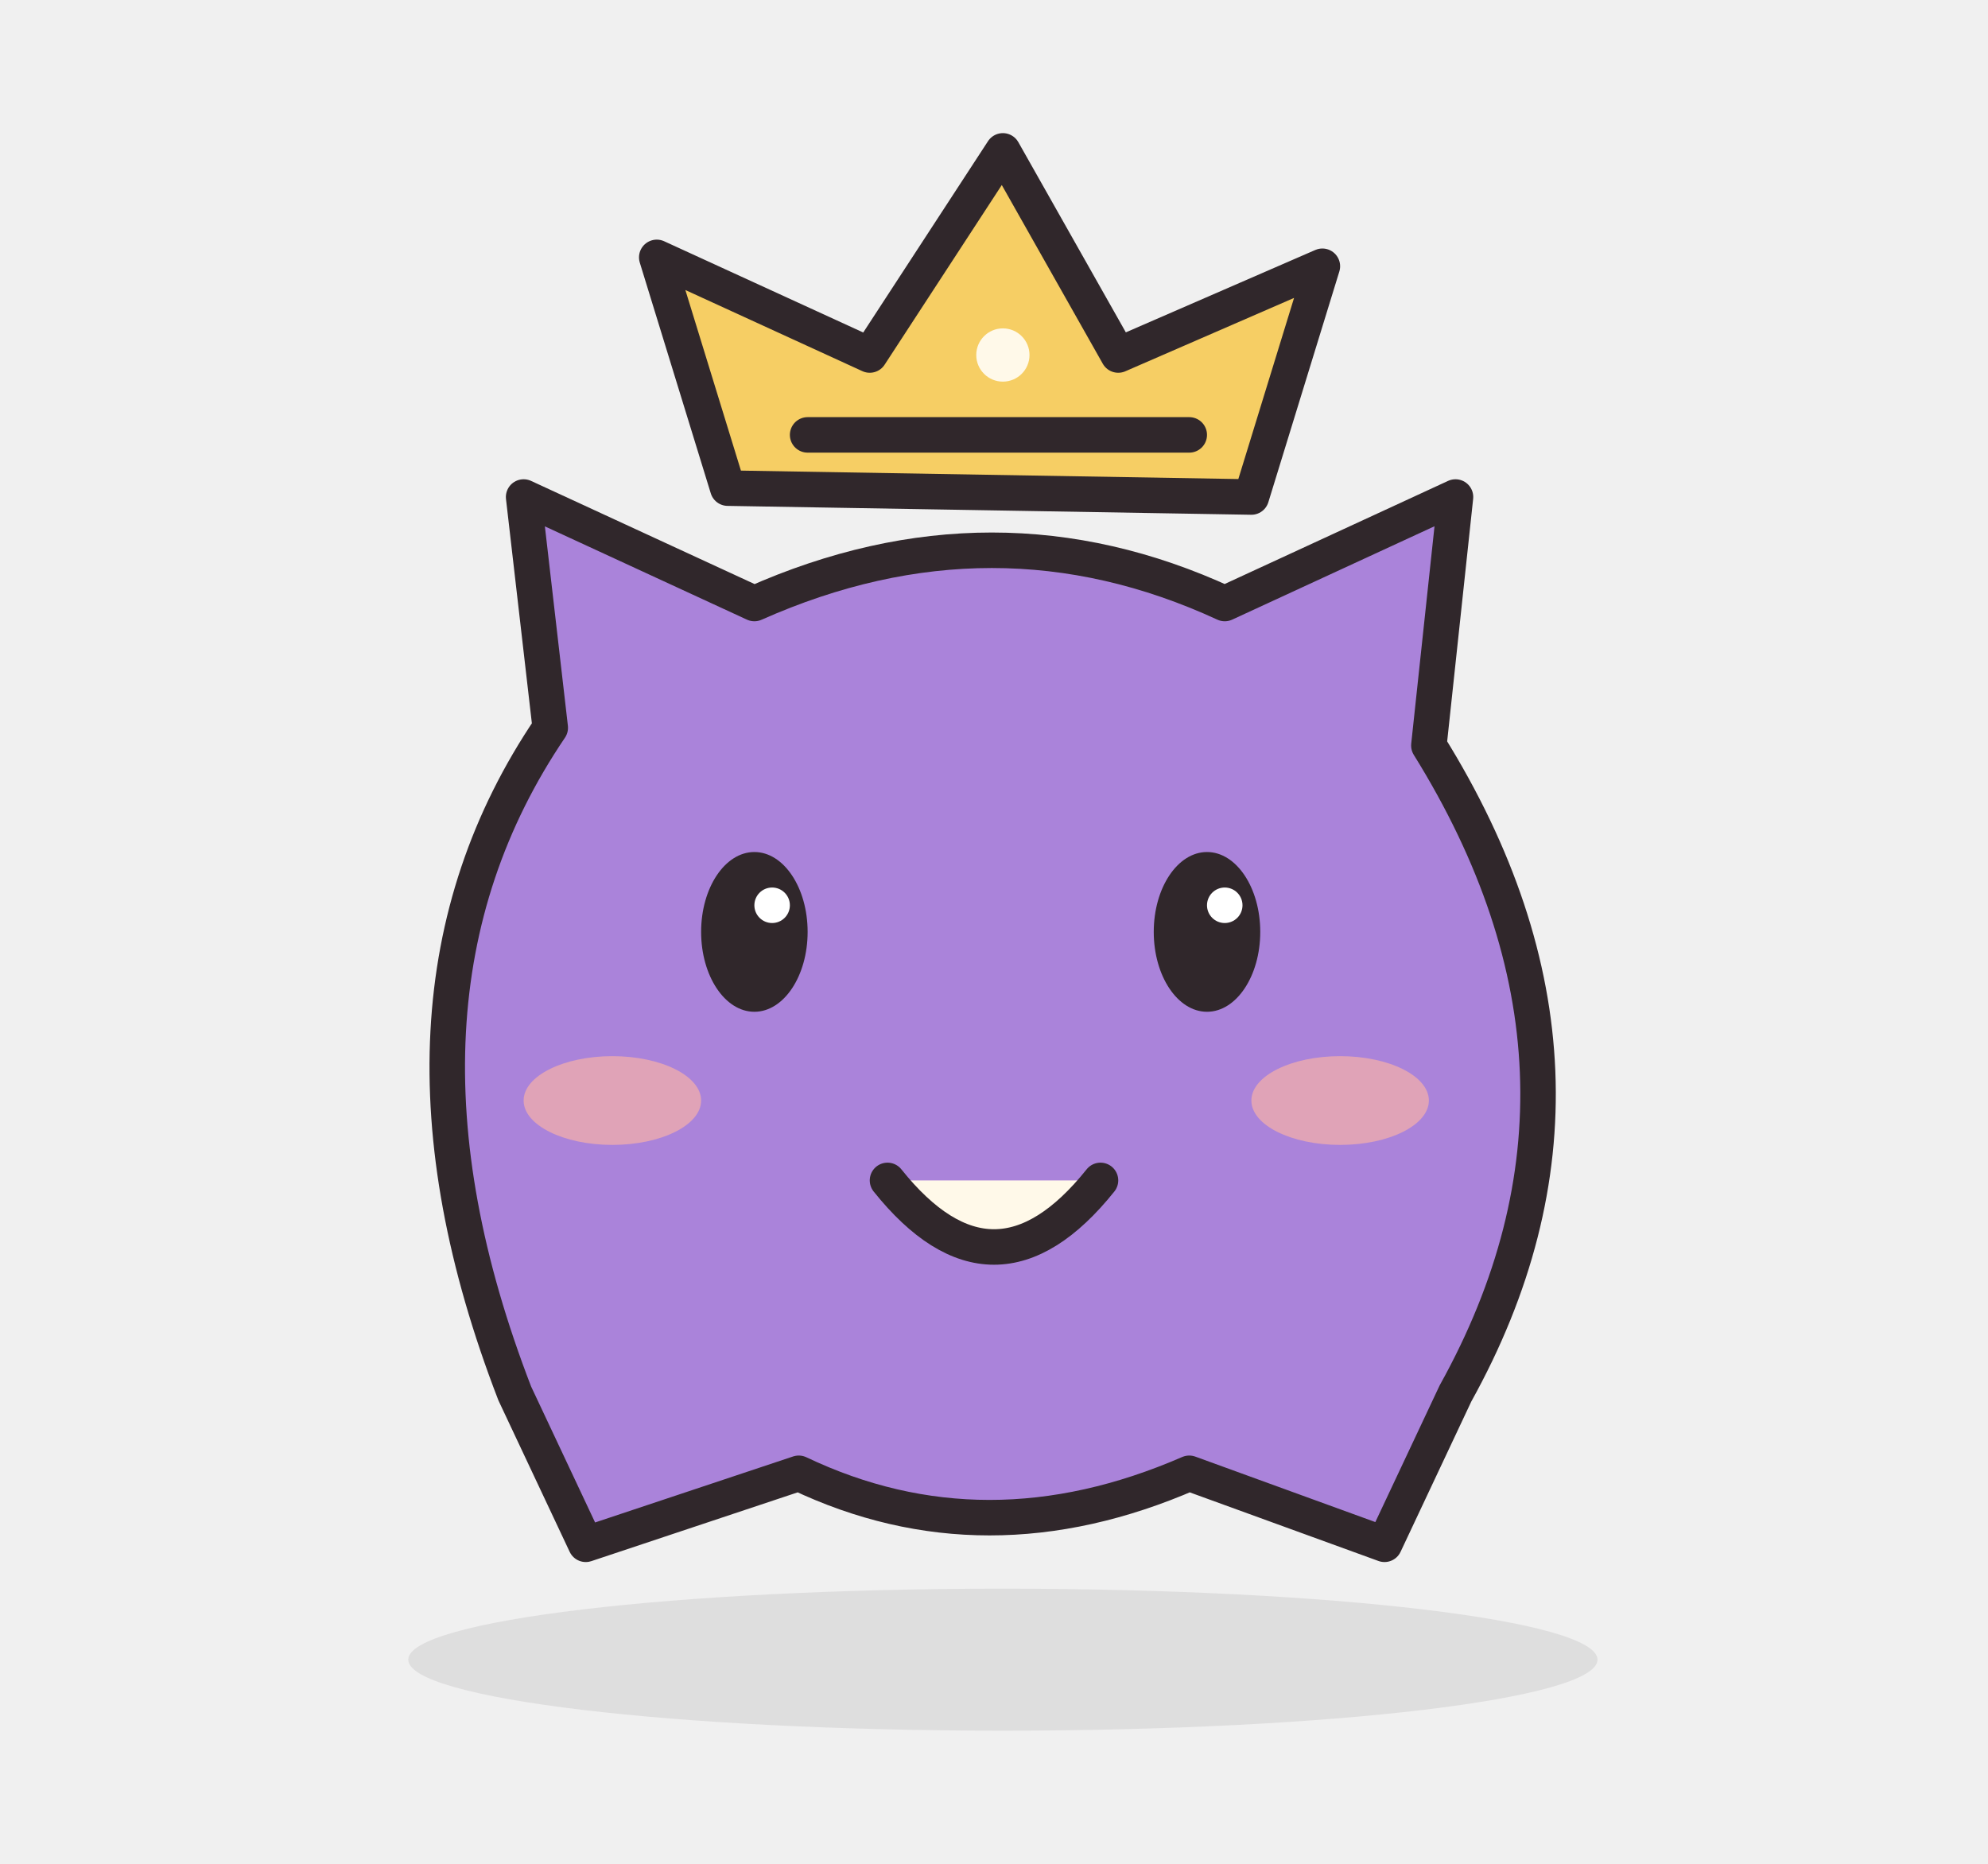
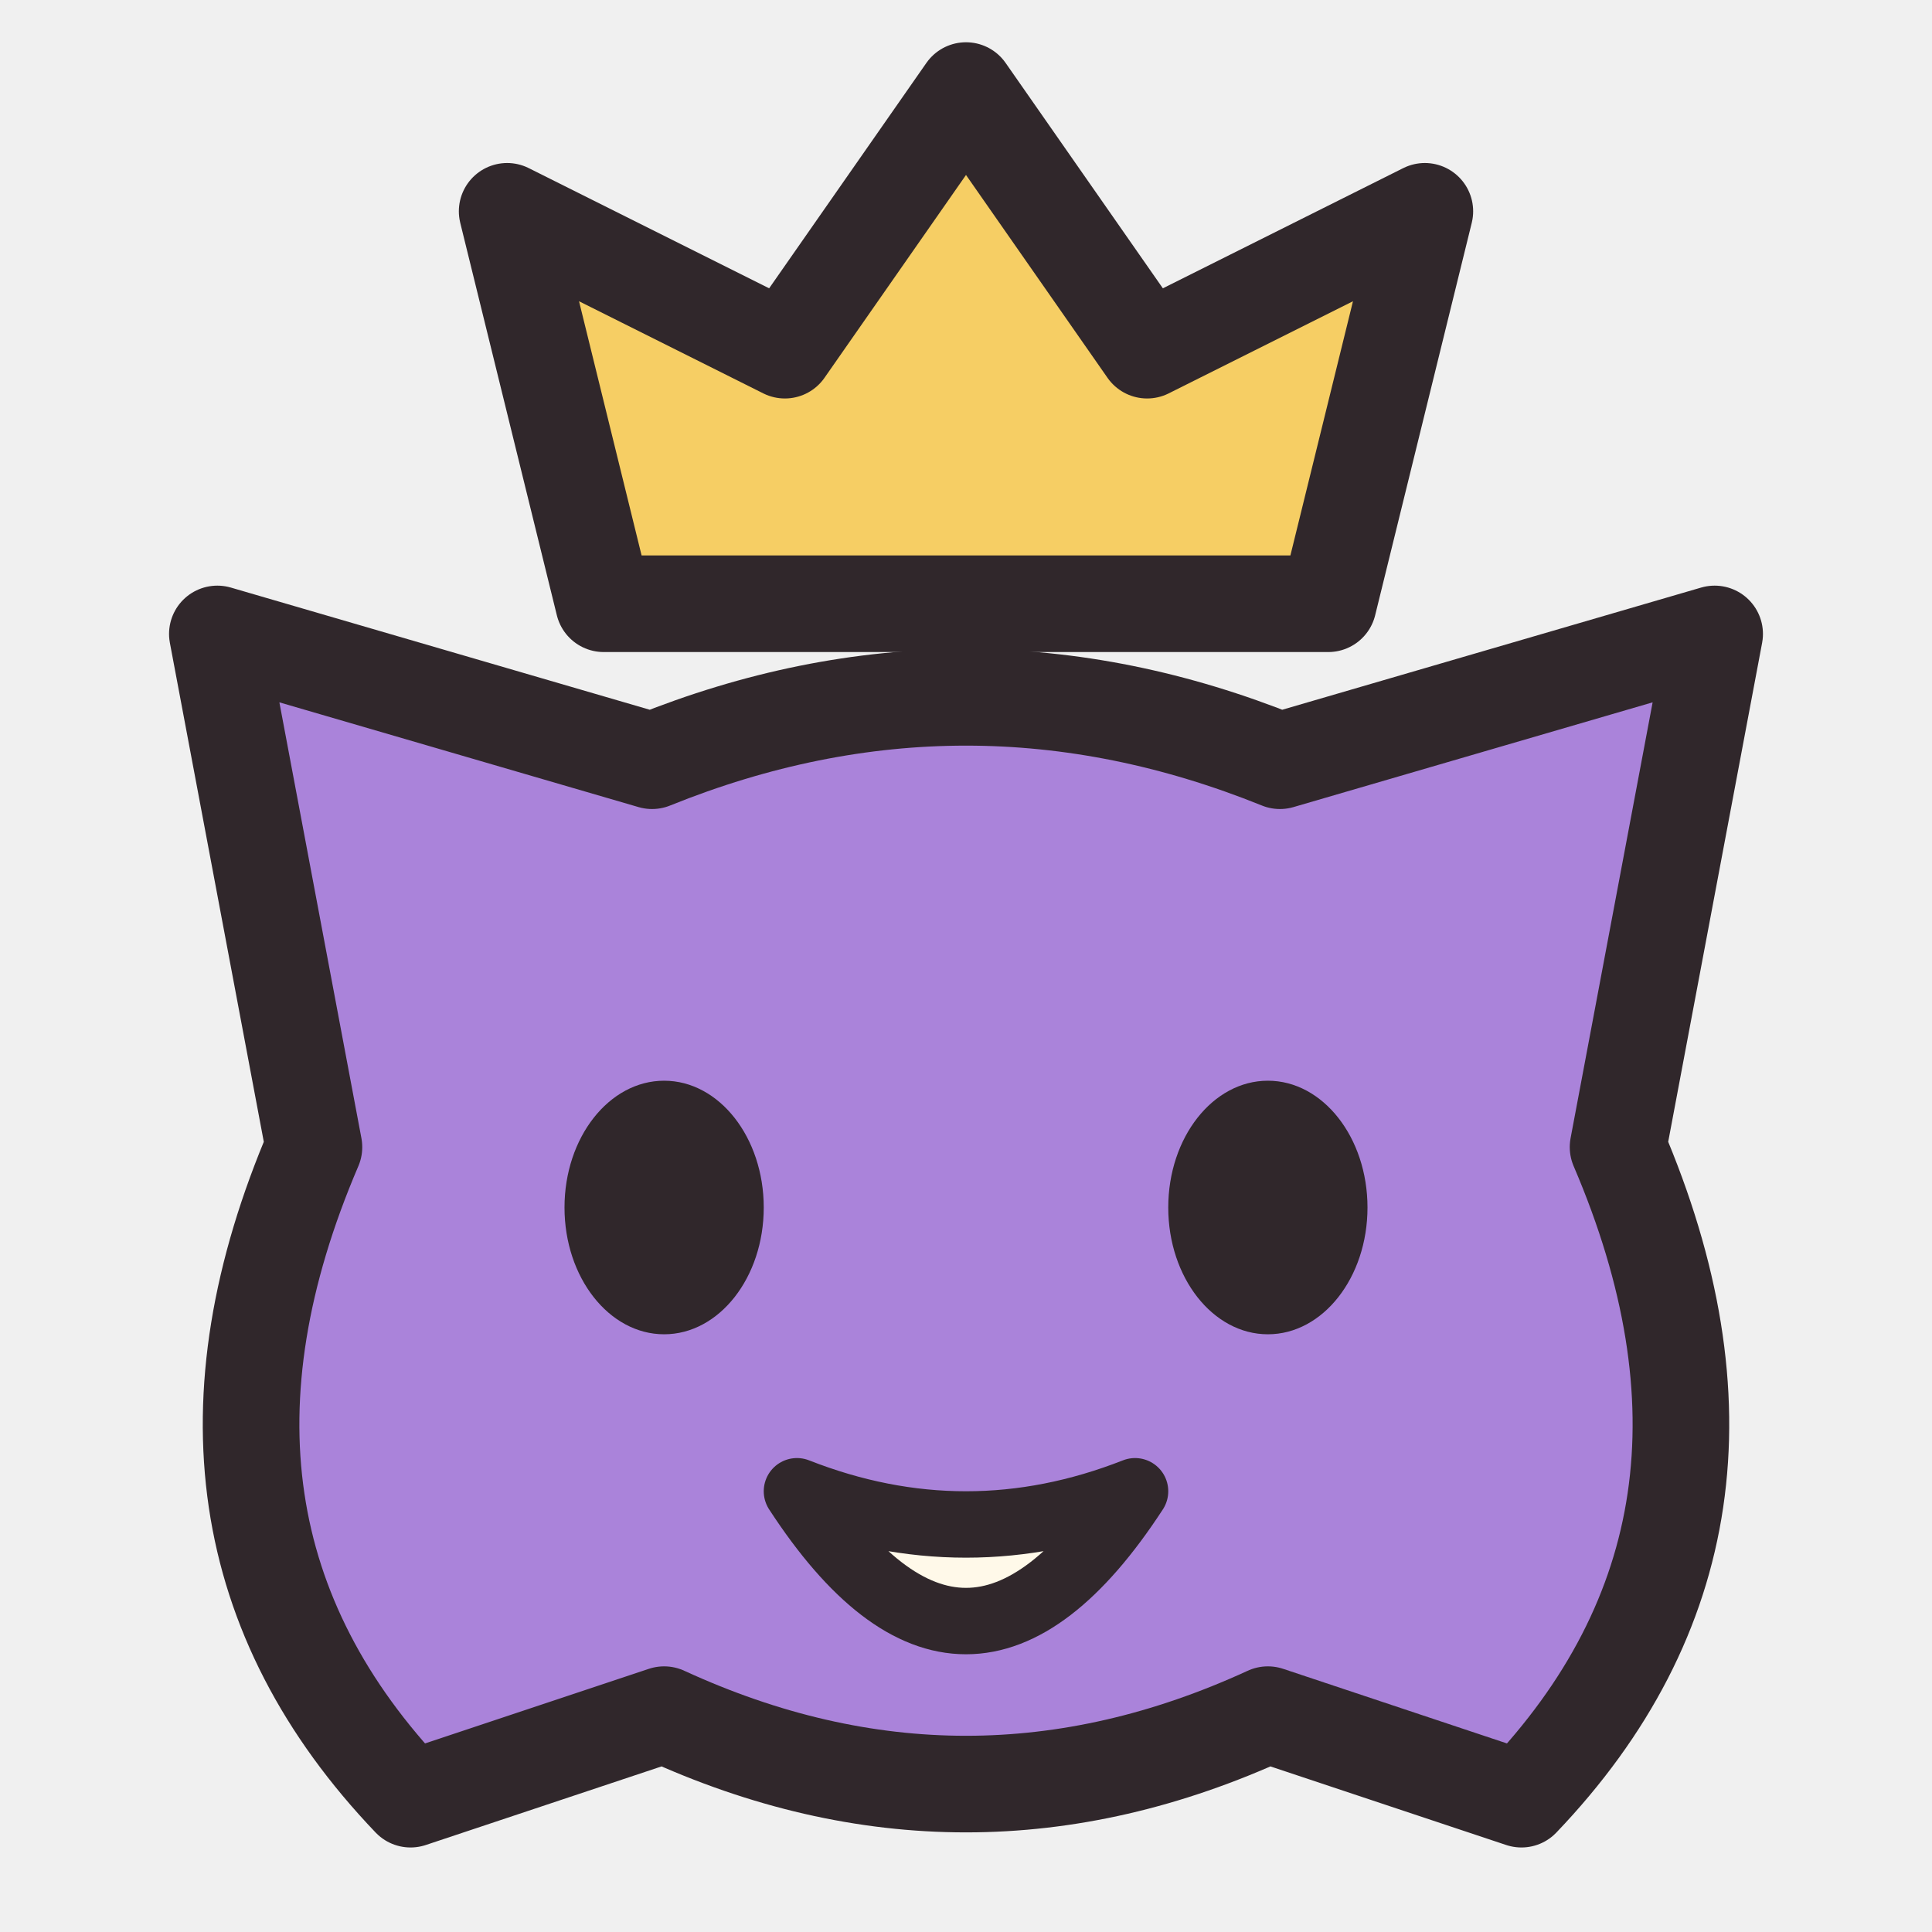
- <svg xmlns="http://www.w3.org/2000/svg" class="monster " viewBox="0 0 224 210" aria-hidden="true">
-   <ellipse cx="113" cy="187" rx="67" ry="8" fill="#30272B" opacity=".09" />
-   <g stroke="#30272B" stroke-width="4" stroke-linejoin="round" stroke-linecap="round">
-     <g fill="#AA83DA">
-       <path d="M58 157q-17-44 4-75l-3-26 26 12q27-12 53 0l26-12-3 28q23 37 3 73l-8 17-22-8q-23 10-44 0l-24 8Z" />
-     </g>
-     <g fill="none">
-       <ellipse cx="85" cy="105" rx="6" ry="9" fill="#30272B" stroke="none" />
-       <ellipse cx="136" cy="105" rx="6" ry="9" fill="#30272B" stroke="none" />
-       <circle cx="87" cy="102" r="2" fill="white" stroke="none" />
-       <circle cx="138" cy="102" r="2" fill="white" stroke="none" />
-       <path d="M100 133q12 15 24 0" fill="#fff9e9" />
-     </g>
-     <g fill="#F7B0A8" stroke="none" opacity=".7">
-       <ellipse cx="69" cy="124" rx="10" ry="5" />
-       <ellipse cx="151" cy="124" rx="10" ry="5" />
-     </g>
-     <path d="m82 55-8-26 24 11 15-23 13 23 23-10-8 26Z" fill="#F6CE64" />
-     <path d="M91 49h43" />
-     <circle cx="113" cy="40" r="3" fill="#fff9e9" stroke="none" />
+ <svg xmlns="http://www.w3.org/2000/svg" viewBox="0 0 32 32">
+   <g stroke-linejoin="round" stroke-linecap="round">
+     <path d="M 10 10 L 8.4 3.5 L 13 5.8 L 16 1.5 L 19 5.8 L 23.6 3.5 L 22 10 Z" fill="#F6CE64" stroke="#30272B" stroke-width="1.6" />
+     <path d="M 3.6 10.5 L 10.8 12.6 Q 16 10.5 21.2 12.6 L 28.4 10.5 L 26.8 19 Q 29.5 25.3 25.2 29.8 L 21 28.4 Q 16 30.7 11 28.4 L 6.8 29.8 Q 2.5 25.3 5.2 19 Z" fill="#AA83DA" stroke="#30272B" stroke-width="1.6" />
+     <ellipse cx="11" cy="20" rx="1.65" ry="2.1" fill="#30272B" />
+     <ellipse cx="21" cy="20" rx="1.65" ry="2.1" fill="#30272B" />
+     <path d="M 13.2 24.7 Q 16 25.8 18.8 24.7 Q 16 29 13.2 24.7 Z" fill="#FFF9E9" stroke="#30272B" stroke-width="1.1" />
  </g>
</svg>
